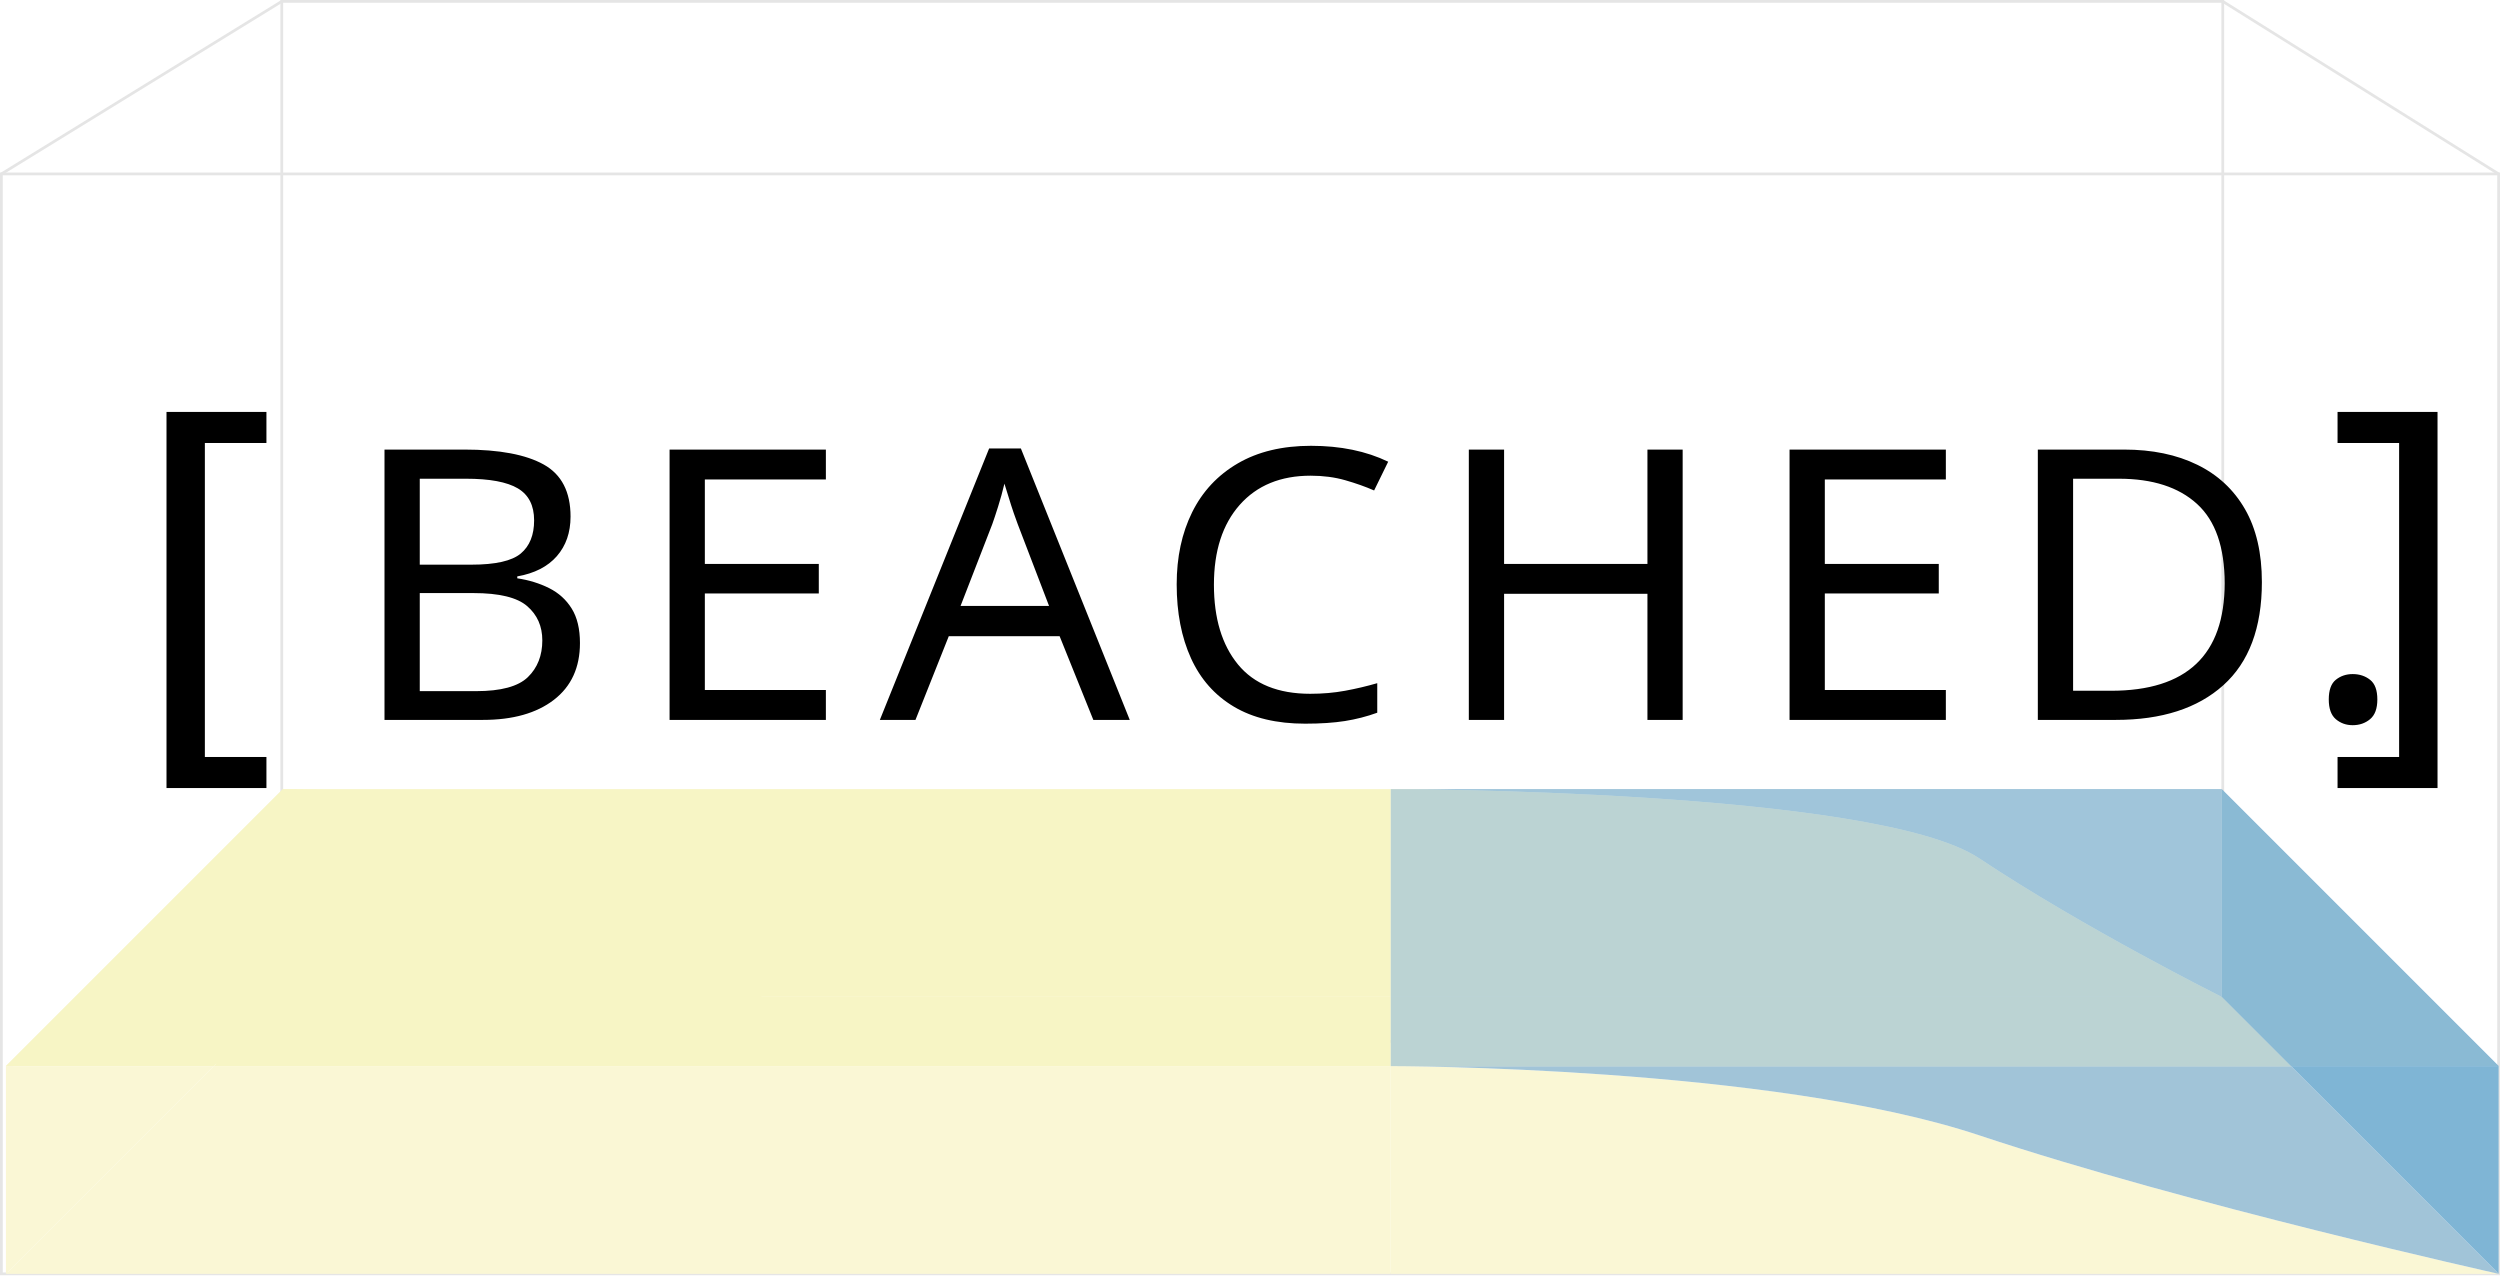
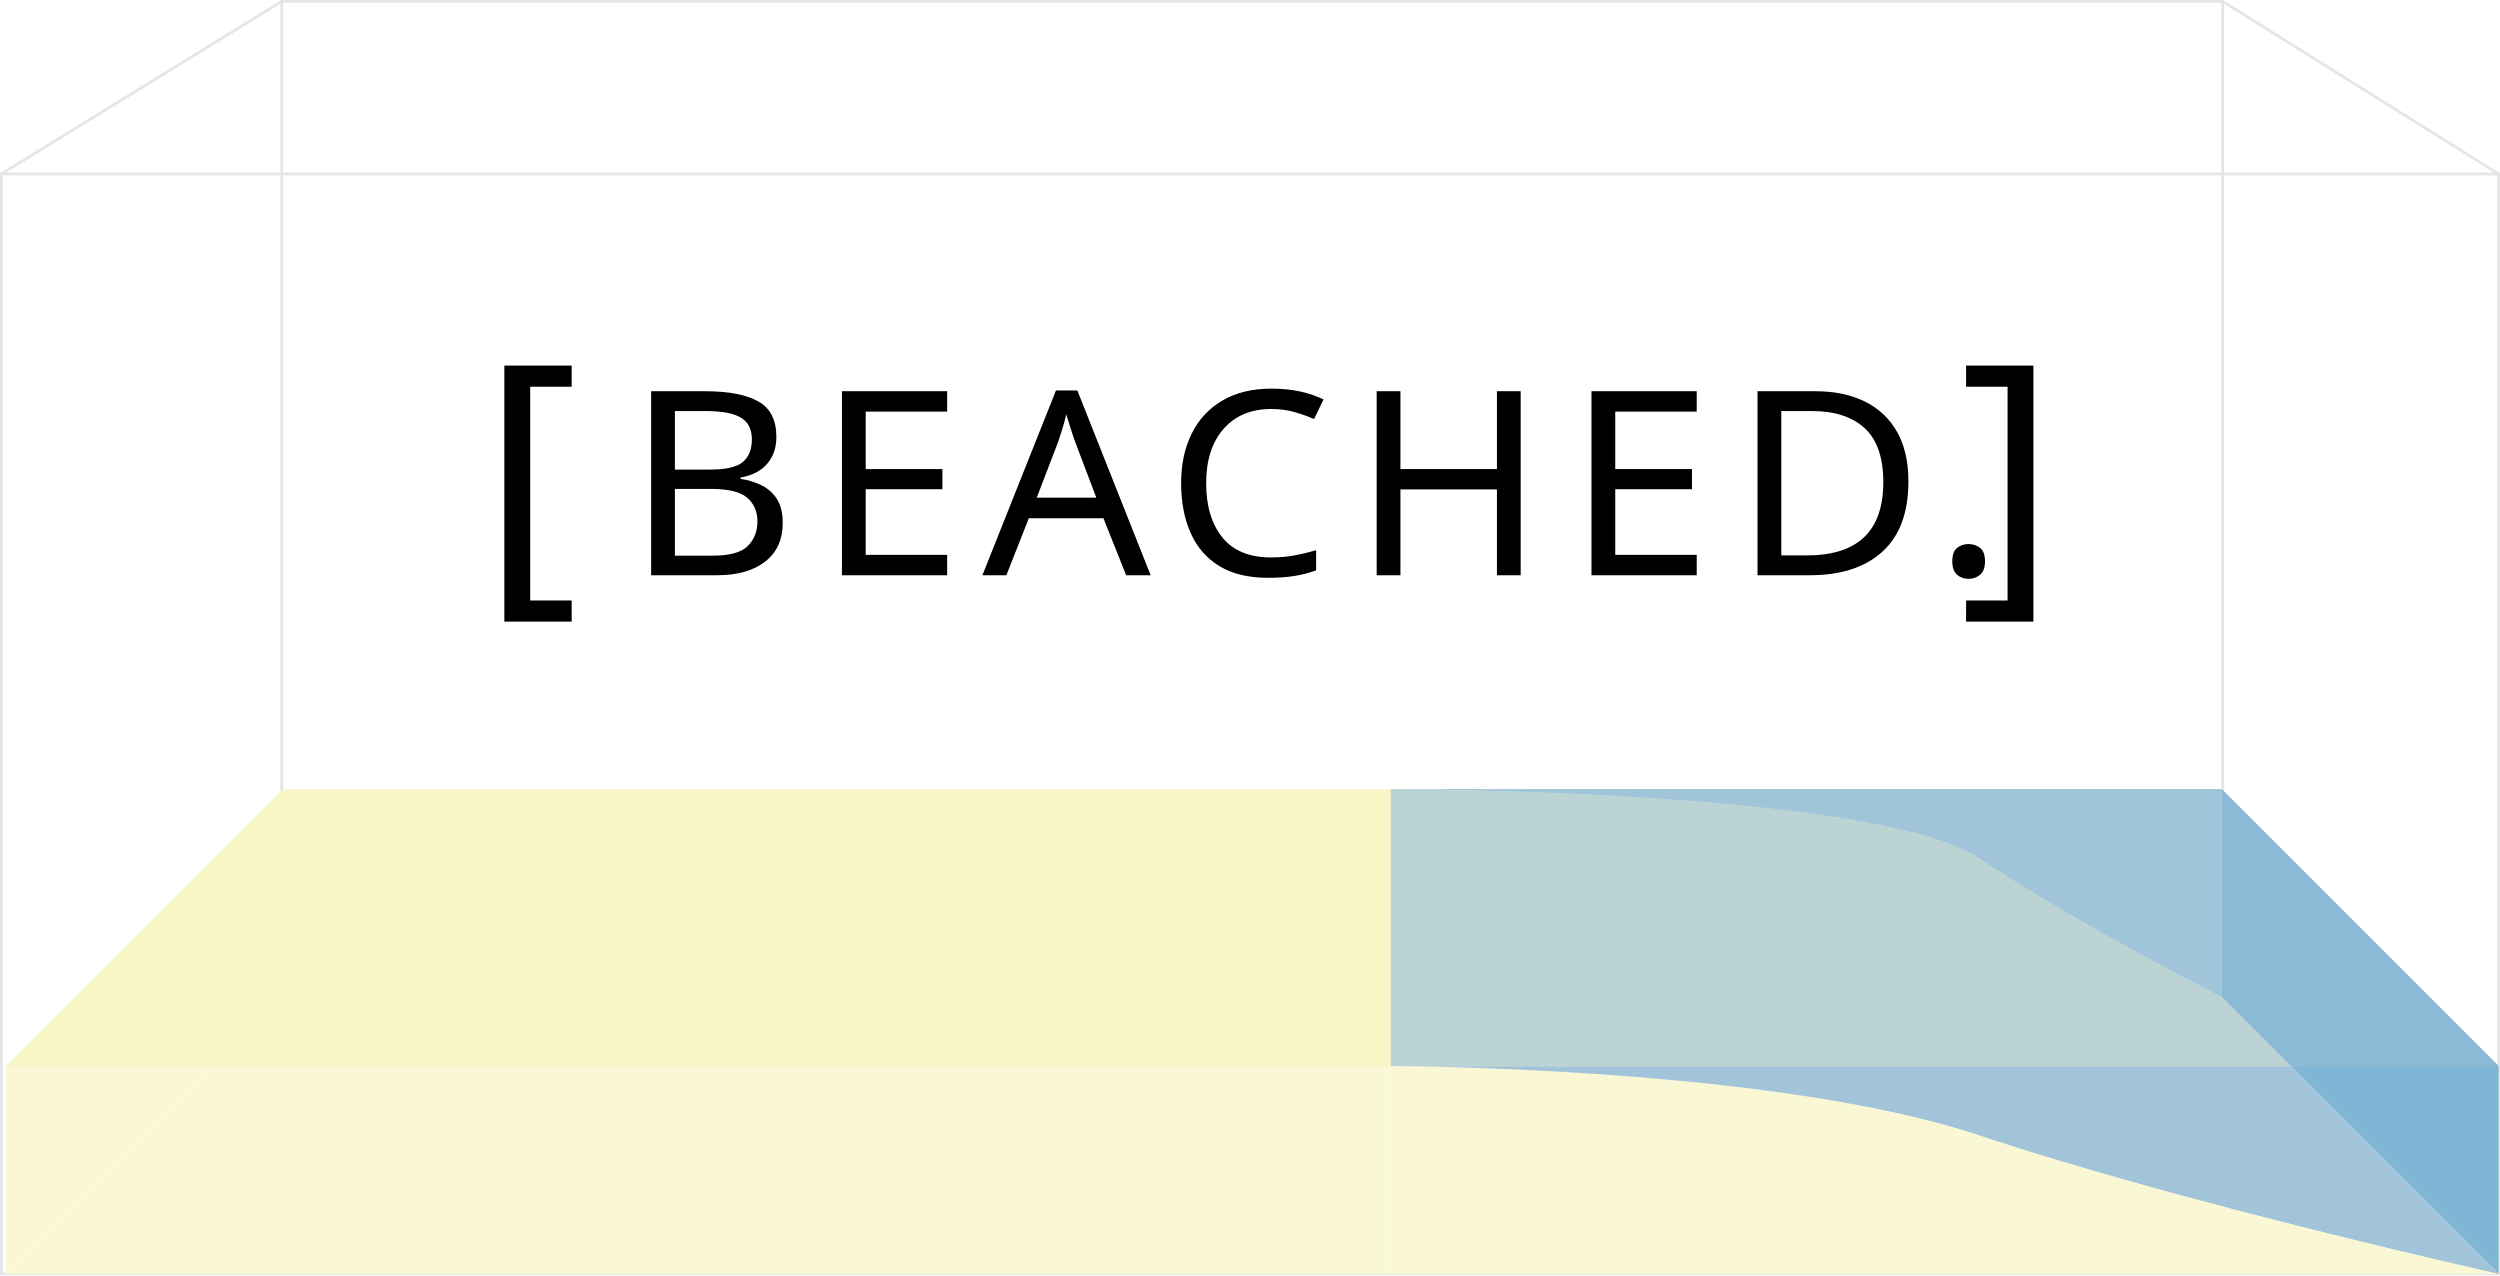
<svg xmlns="http://www.w3.org/2000/svg" version="1.1" x="0px" y="0px" width="901.805px" height="460px" viewBox="0 0 901.805 460" enable-background="new 0 0 901.805 460" xml:space="preserve">
  <g id="Layer_4">
    <rect x="0.5" y="62.737" fill="none" stroke="#E5E5E5" stroke-miterlimit="10" width="900.805" height="396.763" />
    <rect x="101.636" y="0.5" fill="none" stroke="#E5E5E5" stroke-miterlimit="10" width="700.169" height="375.152" />
    <line fill="none" stroke="#E5E5E5" stroke-miterlimit="10" x1="0.5" y1="62.737" x2="101.636" y2="0.5" />
    <line fill="none" stroke="#E5E5E5" stroke-miterlimit="10" x1="801.805" y1="0.5" x2="901.305" y2="62.737" />
  </g>
  <g id="Layer_5">
    <polyline opacity="0.5" fill="none" points="102.046,284.664 2.138,384.571 901.305,384.571 801.398,284.664  " />
  </g>
  <g id="Layer_3">
    <g id="XMLID_1_">
      <g>
        <polygon fill="#7FB5D5" points="901.305,384.57 901.305,459.501 826.374,384.57    " />
        <polygon fill="#55A0C9" points="901.305,384.57 826.374,384.57 801.397,359.593 801.397,284.663    " />
        <path fill="#FAF7D5" d="M901.305,459.501h-399.63V384.57c0,0,137.373,0,212.304,24.977S901.305,459.501,901.305,459.501z" />
        <path fill="#A1C4D8" d="M826.374,384.57l74.931,74.931c0,0-112.396-24.978-187.326-49.954S501.675,384.57,501.675,384.57H826.374     z" />
        <polygon fill="#F7F5C5" points="826.374,384.57 501.675,384.57 501.675,359.593 801.397,359.593    " />
        <path fill="#9DC7DF" d="M801.397,284.663v74.93c0,0-49.954-24.977-87.419-49.953c-37.466-24.977-212.304-24.977-212.304-24.977     H801.397z" />
        <path fill="#F7F5C5" d="M801.397,359.593H501.675v-74.93c0,0,174.838,0,212.304,24.977     C751.443,334.616,801.397,359.593,801.397,359.593z" />
        <polygon fill="#FAF7D5" points="501.675,384.57 501.675,459.501 2.137,459.501 77.068,384.57    " />
        <polygon fill="#F7F5C5" points="501.675,359.593 501.675,384.57 77.068,384.57 102.045,359.593    " />
        <rect x="102.045" y="284.663" fill="#F7F5C5" width="399.63" height="74.93" />
        <polygon fill="#F7F5C5" points="102.045,284.663 102.045,359.593 77.068,384.57 2.137,384.57    " />
        <polygon fill="#FAF7D5" points="77.068,384.57 2.137,459.501 2.137,384.57    " />
      </g>
      <g>
		</g>
    </g>
    <polyline opacity="0.7" fill="#A1C4D8" points="501.675,284.664 501.675,384.571 901.305,384.571 801.398,284.664  " />
  </g>
  <g id="Layer_7">
    <polyline fill="#F7F5C5" points="102.045,284.662 2.137,384.57 272.788,381.703 280.568,288.348  " />
  </g>
  <g id="Layer_6">
-     <text transform="matrix(1.0345 0 0 1 47.1787 259.6865)">
-       <tspan x="0" y="0" font-family="'MyriadPro-Bold'" font-size="155.593">[</tspan>
-       <tspan x="48.855" y="0" font-family="'Lato-Black'" font-size="136.575"> </tspan>
-       <tspan x="75.214" y="0" font-family="'CoolveticaRg-Regular'" font-size="136.575" letter-spacing="10.634">BEACHED.</tspan>
-       <tspan x="739.232" y="0" font-family="'Lato-Black'" font-size="136.575"> </tspan>
-       <tspan x="765.59" y="0" font-family="'MyriadPro-Bold'" font-size="155.593">]</tspan>
+     <text transform="matrix(1.0232 0 0 1 173.2651 207.5)">
+       <tspan x="0" y="0" font-family="'MyriadPro-Bold'" font-size="105.915">[</tspan>
+       <tspan x="33.257" y="0" font-family="'Lato-Black'" font-size="92.97"> </tspan>
+       <tspan x="51.2" y="0" font-family="'CoolveticaRg-Regular'" font-size="92.97" letter-spacing="6.841">BEACHED.</tspan>
+       <tspan x="503.21" y="0" font-family="'Lato-Black'" font-size="92.97"> </tspan>
+       <tspan x="521.153" y="0" font-family="'MyriadPro-Bold'" font-size="105.915">]</tspan>
    </text>
  </g>
</svg>
